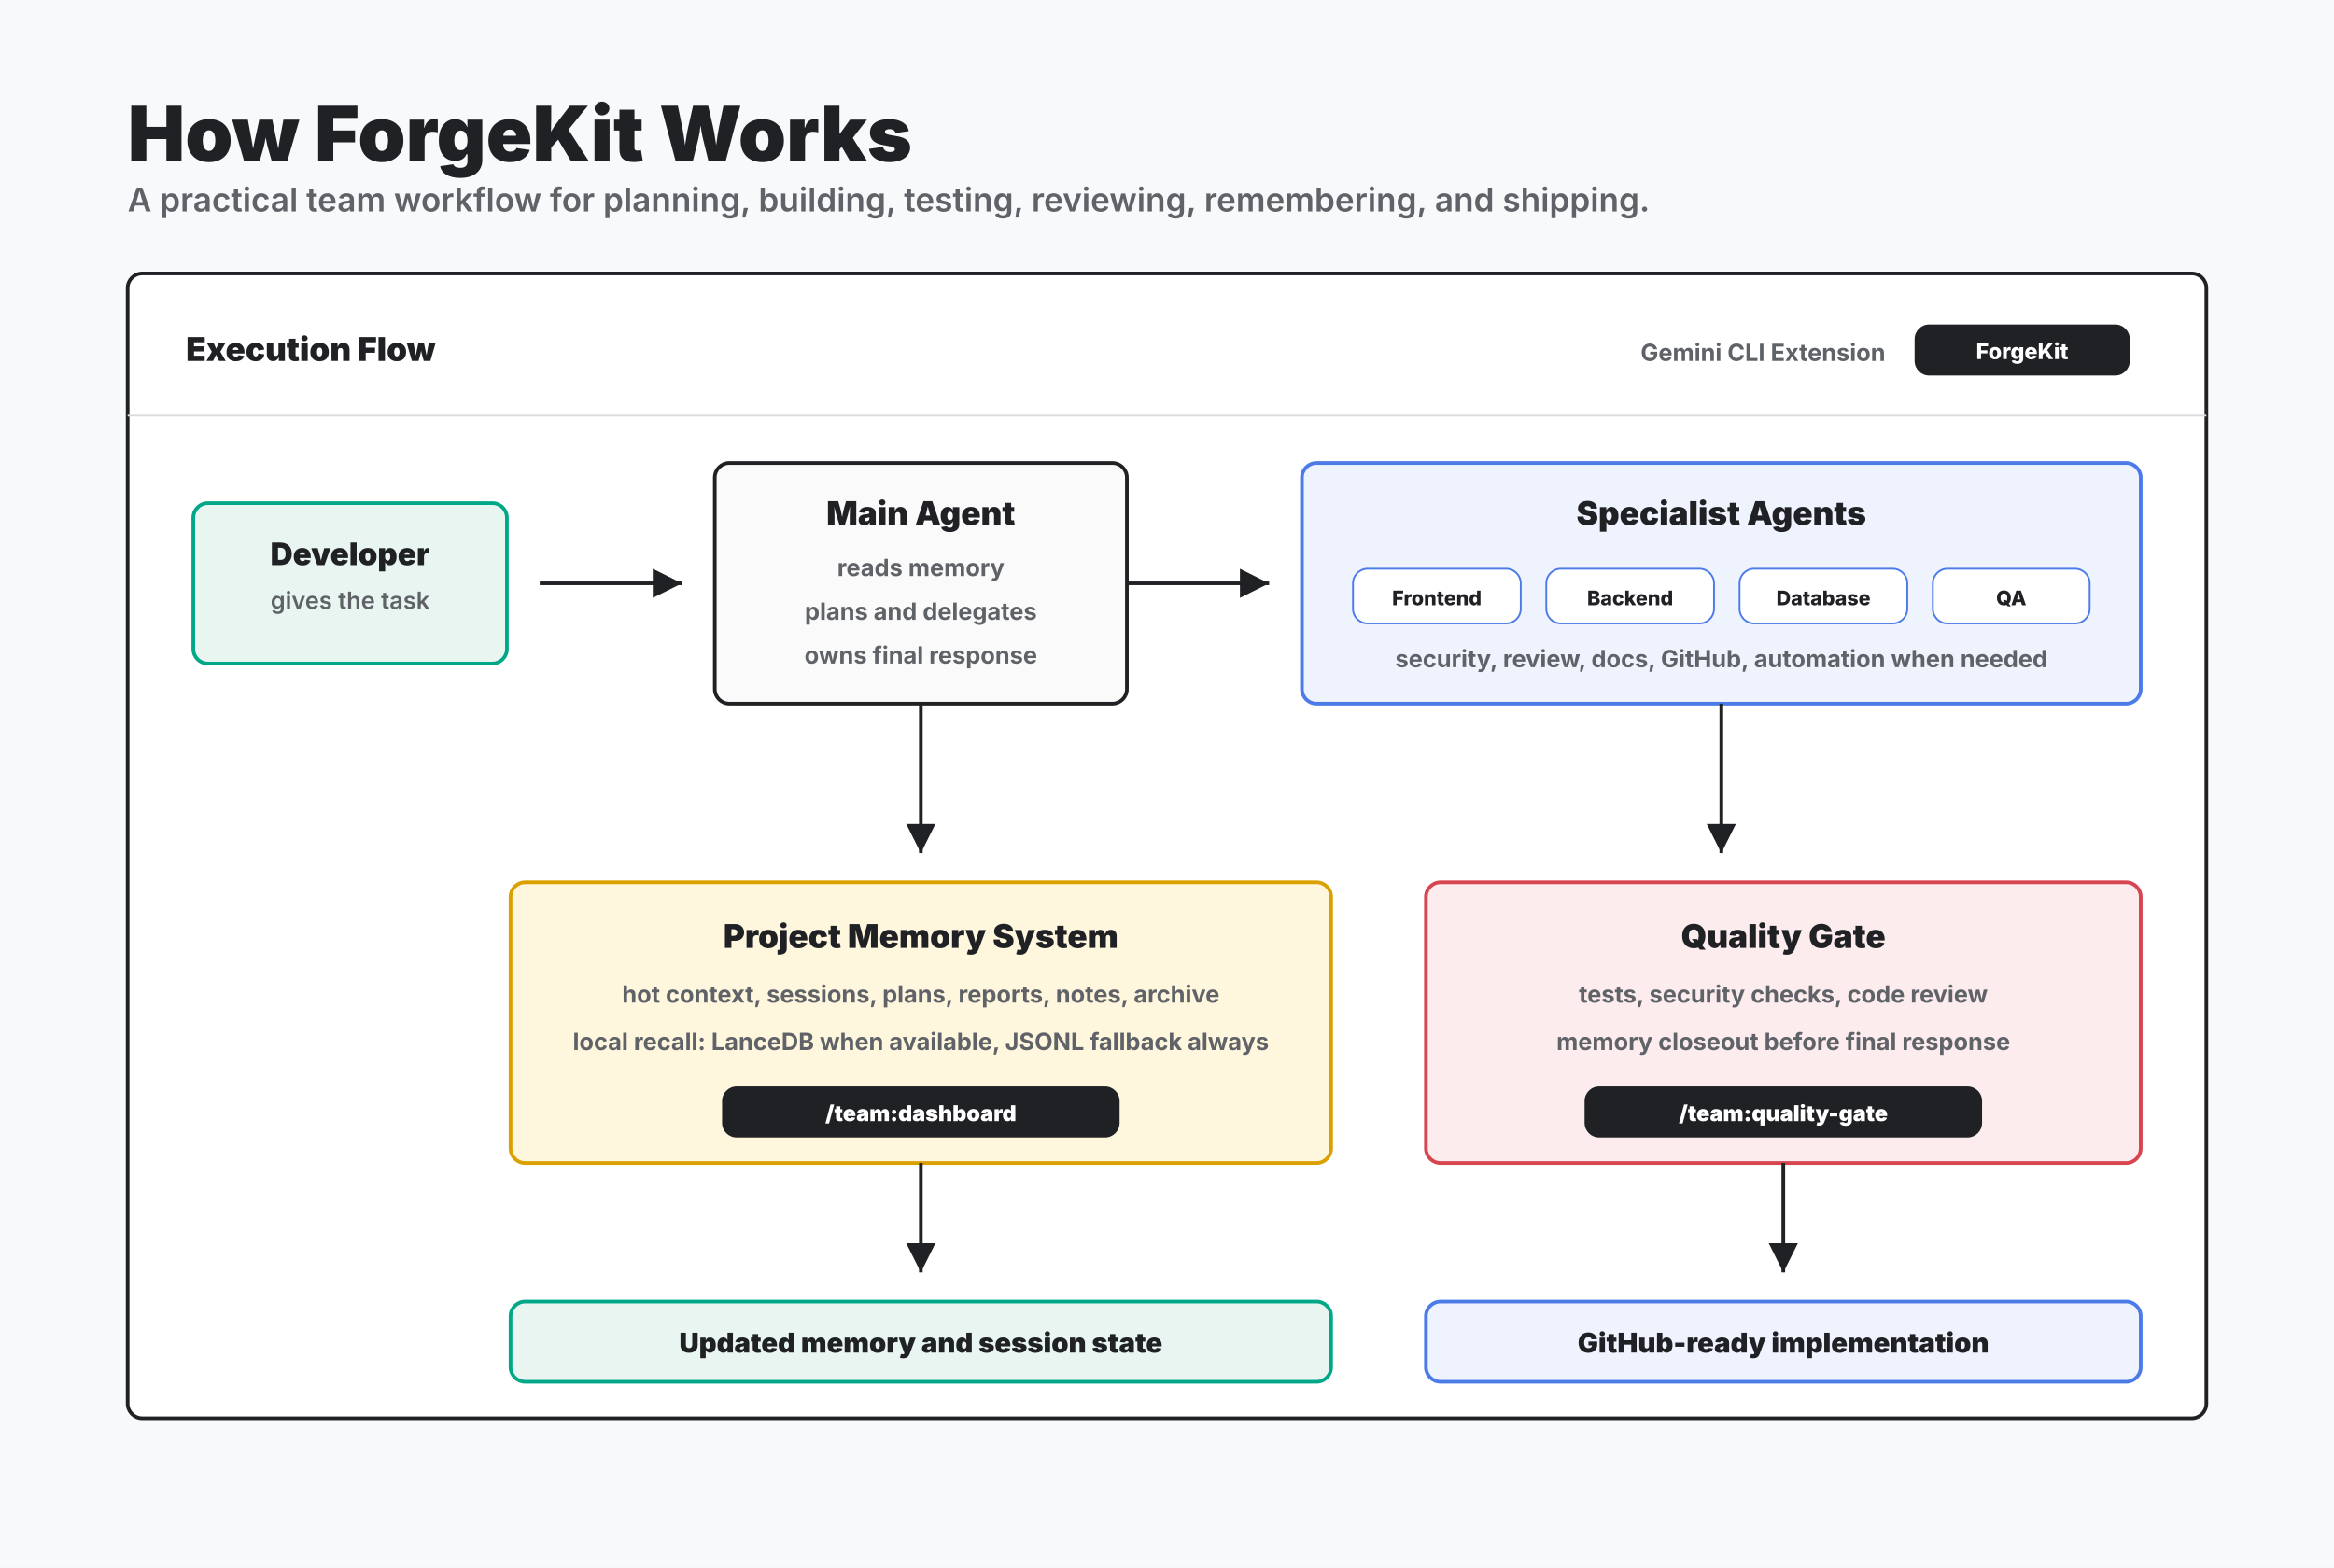
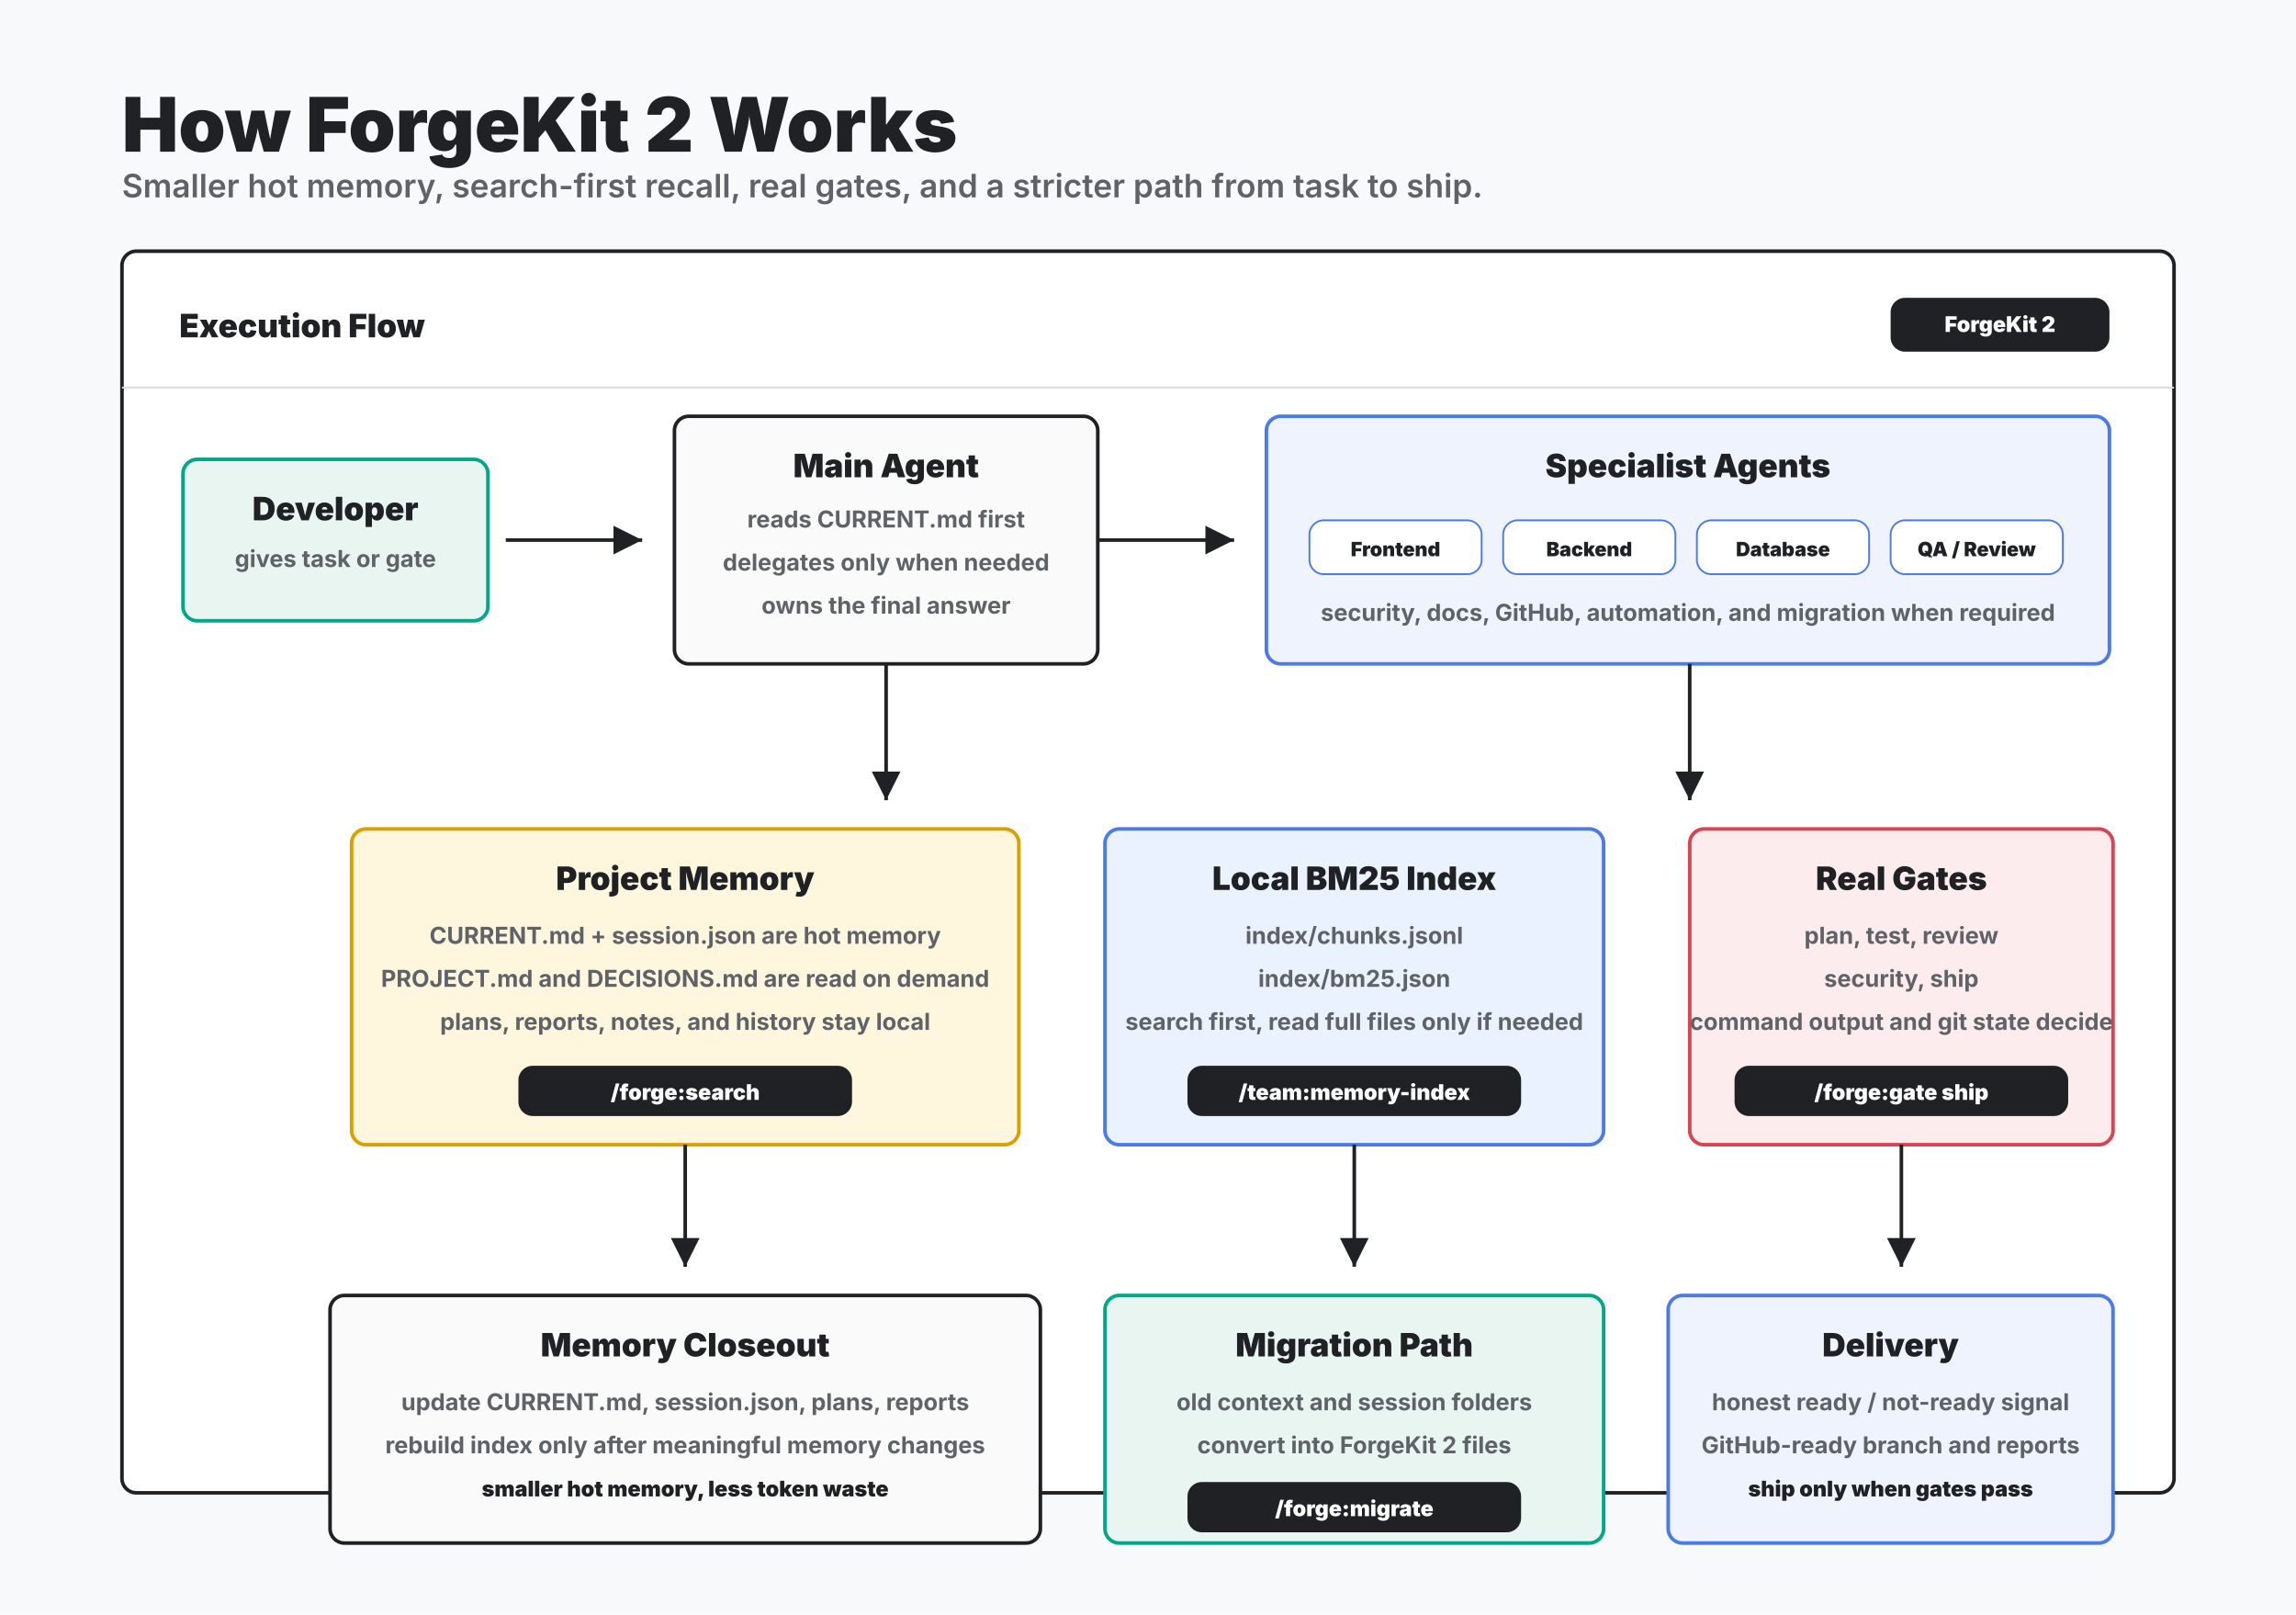
- <svg xmlns="http://www.w3.org/2000/svg" width="1280" height="860" viewBox="0 0 1280 860" fill="none" role="img" aria-labelledby="title desc">
-   <rect width="1280" height="860" fill="#F7F9FB" />
+ <svg xmlns="http://www.w3.org/2000/svg" width="1280" height="900" viewBox="0 0 1280 900" fill="none" role="img" aria-labelledby="title desc">
+   <rect width="1280" height="900" fill="#F7F9FB" />
  <defs>
    <marker id="arrow" markerWidth="12" markerHeight="12" refX="10" refY="6" orient="auto" markerUnits="strokeWidth">
      <path d="M2 2L10 6L2 10Z" fill="#202124" />
    </marker>
  </defs>
-   <g transform="translate(70 58)">
-     <text x="0" y="0" dominant-baseline="hanging" font-family="Inter, ui-sans-serif, system-ui, -apple-system, BlinkMacSystemFont, Segoe UI, sans-serif" font-size="42" font-weight="850" fill="#202124" letter-spacing="0">How ForgeKit Works</text>
-     <text x="0" y="58" font-family="Inter, ui-sans-serif, system-ui, -apple-system, BlinkMacSystemFont, Segoe UI, sans-serif" font-size="18" font-weight="600" fill="#5F6368" letter-spacing="0">A practical team workflow for planning, building, testing, reviewing, remembering, and shipping.</text>
+   <g transform="translate(68 54)">
+     <text x="0" y="0" dominant-baseline="hanging" font-family="Inter, ui-sans-serif, system-ui, sans-serif" font-size="42" font-weight="850" fill="#202124">How ForgeKit 2 Works</text>
+     <text x="0" y="56" font-family="Inter, ui-sans-serif, system-ui, sans-serif" font-size="18" font-weight="600" fill="#5F6368">Smaller hot memory, search-first recall, real gates, and a stricter path from task to ship.</text>
  </g>
-   <g transform="translate(70 150)">
-     <rect width="1140" height="628" rx="8" fill="#FFFFFF" stroke="#202124" stroke-width="2" />
-     <path d="M0 78H1140" stroke="#DADCE0" />
+   <g transform="translate(68 140)">
+     <rect width="1144" height="692" rx="8" fill="#FFFFFF" stroke="#202124" stroke-width="2" />
+     <path d="M0 76H1144" stroke="#DADCE0" />
    <text x="32" y="48" font-family="Inter, ui-sans-serif, system-ui, sans-serif" font-size="18" font-weight="850" fill="#202124">Execution Flow</text>
-     <text x="964" y="48" text-anchor="end" font-family="Inter, ui-sans-serif, system-ui, sans-serif" font-size="13" font-weight="700" fill="#5F6368">Gemini CLI Extension</text>
-     <rect x="980" y="28" width="118" height="28" rx="8" fill="#202124" />
-     <text x="1039" y="47" text-anchor="middle" font-family="Inter, ui-sans-serif, system-ui, sans-serif" font-size="12" font-weight="800" fill="#FFFFFF">ForgeKit</text>
-     <g transform="translate(36 126)">
-       <rect width="172" height="88" rx="8" fill="#E8F5F1" stroke="#00A887" stroke-width="2" />
-       <text x="86" y="34" text-anchor="middle" font-family="Inter, ui-sans-serif, system-ui, sans-serif" font-size="17" font-weight="850" fill="#202124">Developer</text>
-       <text x="86" y="58" text-anchor="middle" font-family="Inter, ui-sans-serif, system-ui, sans-serif" font-size="13" font-weight="600" fill="#5F6368">gives the task</text>
+     <rect x="986" y="26" width="122" height="30" rx="8" fill="#202124" />
+     <text x="1047" y="45" text-anchor="middle" font-family="Inter, ui-sans-serif, system-ui, sans-serif" font-size="12" font-weight="850" fill="#FFFFFF">ForgeKit 2</text>
+     <g transform="translate(34 116)">
+       <rect width="170" height="90" rx="8" fill="#E8F5F1" stroke="#00A887" stroke-width="2" />
+       <text x="85" y="34" text-anchor="middle" font-family="Inter, ui-sans-serif, system-ui, sans-serif" font-size="18" font-weight="850" fill="#202124">Developer</text>
+       <text x="85" y="60" text-anchor="middle" font-family="Inter, ui-sans-serif, system-ui, sans-serif" font-size="13" font-weight="650" fill="#5F6368">gives task or gate</text>
    </g>
-     <path d="M226 170H304" stroke="#202124" stroke-width="2" marker-end="url(#arrow)" />
-     <g transform="translate(322 104)">
-       <rect width="226" height="132" rx="8" fill="#FAFAFA" stroke="#202124" stroke-width="2" />
-       <text x="113" y="34" text-anchor="middle" font-family="Inter, ui-sans-serif, system-ui, sans-serif" font-size="18" font-weight="850" fill="#202124">Main Agent</text>
-       <text x="113" y="62" text-anchor="middle" font-family="Inter, ui-sans-serif, system-ui, sans-serif" font-size="13" font-weight="650" fill="#5F6368">reads memory</text>
-       <text x="113" y="86" text-anchor="middle" font-family="Inter, ui-sans-serif, system-ui, sans-serif" font-size="13" font-weight="650" fill="#5F6368">plans and delegates</text>
-       <text x="113" y="110" text-anchor="middle" font-family="Inter, ui-sans-serif, system-ui, sans-serif" font-size="13" font-weight="650" fill="#5F6368">owns final response</text>
+     <path d="M214 161H290" stroke="#202124" stroke-width="2" marker-end="url(#arrow)" />
+     <g transform="translate(308 92)">
+       <rect width="236" height="138" rx="8" fill="#FAFAFA" stroke="#202124" stroke-width="2" />
+       <text x="118" y="34" text-anchor="middle" font-family="Inter, ui-sans-serif, system-ui, sans-serif" font-size="18" font-weight="850" fill="#202124">Main Agent</text>
+       <text x="118" y="62" text-anchor="middle" font-family="Inter, ui-sans-serif, system-ui, sans-serif" font-size="13" font-weight="650" fill="#5F6368">reads CURRENT.md first</text>
+       <text x="118" y="86" text-anchor="middle" font-family="Inter, ui-sans-serif, system-ui, sans-serif" font-size="13" font-weight="650" fill="#5F6368">delegates only when needed</text>
+       <text x="118" y="110" text-anchor="middle" font-family="Inter, ui-sans-serif, system-ui, sans-serif" font-size="13" font-weight="650" fill="#5F6368">owns the final answer</text>
    </g>
-     <path d="M548 170H626" stroke="#202124" stroke-width="2" marker-end="url(#arrow)" />
-     <g transform="translate(644 104)">
-       <rect width="460" height="132" rx="8" fill="#EEF3FE" stroke="#4C7BE8" stroke-width="2" />
-       <text x="230" y="34" text-anchor="middle" font-family="Inter, ui-sans-serif, system-ui, sans-serif" font-size="18" font-weight="850" fill="#202124">Specialist Agents</text>
-       <g transform="translate(28 58)">
-         <rect width="92" height="30" rx="8" fill="#FFFFFF" stroke="#4C7BE8" />
-         <text x="46" y="20" text-anchor="middle" font-family="Inter, ui-sans-serif, system-ui, sans-serif" font-size="11" font-weight="800" fill="#202124">Frontend</text>
+     <path d="M544 161H620" stroke="#202124" stroke-width="2" marker-end="url(#arrow)" />
+     <g transform="translate(638 92)">
+       <rect width="470" height="138" rx="8" fill="#EEF3FE" stroke="#4C7BE8" stroke-width="2" />
+       <text x="235" y="34" text-anchor="middle" font-family="Inter, ui-sans-serif, system-ui, sans-serif" font-size="18" font-weight="850" fill="#202124">Specialist Agents</text>
+       <g transform="translate(24 58)">
+         <rect width="96" height="30" rx="8" fill="#FFFFFF" stroke="#4C7BE8" />
+         <text x="48" y="20" text-anchor="middle" font-family="Inter, ui-sans-serif, system-ui, sans-serif" font-size="11" font-weight="850" fill="#202124">Frontend</text>
      </g>
-       <g transform="translate(134 58)">
-         <rect width="92" height="30" rx="8" fill="#FFFFFF" stroke="#4C7BE8" />
-         <text x="46" y="20" text-anchor="middle" font-family="Inter, ui-sans-serif, system-ui, sans-serif" font-size="11" font-weight="800" fill="#202124">Backend</text>
+       <g transform="translate(132 58)">
+         <rect width="96" height="30" rx="8" fill="#FFFFFF" stroke="#4C7BE8" />
+         <text x="48" y="20" text-anchor="middle" font-family="Inter, ui-sans-serif, system-ui, sans-serif" font-size="11" font-weight="850" fill="#202124">Backend</text>
      </g>
      <g transform="translate(240 58)">
-         <rect width="92" height="30" rx="8" fill="#FFFFFF" stroke="#4C7BE8" />
-         <text x="46" y="20" text-anchor="middle" font-family="Inter, ui-sans-serif, system-ui, sans-serif" font-size="11" font-weight="800" fill="#202124">Database</text>
+         <rect width="96" height="30" rx="8" fill="#FFFFFF" stroke="#4C7BE8" />
+         <text x="48" y="20" text-anchor="middle" font-family="Inter, ui-sans-serif, system-ui, sans-serif" font-size="11" font-weight="850" fill="#202124">Database</text>
      </g>
-       <g transform="translate(346 58)">
-         <rect width="86" height="30" rx="8" fill="#FFFFFF" stroke="#4C7BE8" />
-         <text x="43" y="20" text-anchor="middle" font-family="Inter, ui-sans-serif, system-ui, sans-serif" font-size="11" font-weight="800" fill="#202124">QA</text>
+       <g transform="translate(348 58)">
+         <rect width="96" height="30" rx="8" fill="#FFFFFF" stroke="#4C7BE8" />
+         <text x="48" y="20" text-anchor="middle" font-family="Inter, ui-sans-serif, system-ui, sans-serif" font-size="11" font-weight="850" fill="#202124">QA / Review</text>
      </g>
-       <text x="230" y="112" text-anchor="middle" font-family="Inter, ui-sans-serif, system-ui, sans-serif" font-size="13" font-weight="650" fill="#5F6368">security, review, docs, GitHub, automation when needed</text>
+       <text x="235" y="114" text-anchor="middle" font-family="Inter, ui-sans-serif, system-ui, sans-serif" font-size="13" font-weight="650" fill="#5F6368">security, docs, GitHub, automation, and migration when required</text>
    </g>
-     <path d="M435 236V318" stroke="#202124" stroke-width="2" marker-end="url(#arrow)" />
-     <path d="M874 236V318" stroke="#202124" stroke-width="2" marker-end="url(#arrow)" />
-     <g transform="translate(210 334)">
-       <rect width="450" height="154" rx="8" fill="#FFF6DE" stroke="#D9A000" stroke-width="2" />
-       <text x="225" y="36" text-anchor="middle" font-family="Inter, ui-sans-serif, system-ui, sans-serif" font-size="18" font-weight="850" fill="#202124">Project Memory System</text>
-       <text x="225" y="66" text-anchor="middle" font-family="Inter, ui-sans-serif, system-ui, sans-serif" font-size="13" font-weight="650" fill="#5F6368">hot context, sessions, plans, reports, notes, archive</text>
-       <text x="225" y="92" text-anchor="middle" font-family="Inter, ui-sans-serif, system-ui, sans-serif" font-size="13" font-weight="650" fill="#5F6368">local recall: LanceDB when available, JSONL fallback always</text>
-       <g transform="translate(116 112)">
-         <rect width="218" height="28" rx="8" fill="#202124" />
-         <text x="109" y="19" text-anchor="middle" font-family="Inter, ui-sans-serif, system-ui, sans-serif" font-size="12" font-weight="850" fill="#FFFFFF">/team:dashboard</text>
+     <path d="M426 230V306" stroke="#202124" stroke-width="2" marker-end="url(#arrow)" />
+     <path d="M874 230V306" stroke="#202124" stroke-width="2" marker-end="url(#arrow)" />
+     <g transform="translate(128 322)">
+       <rect width="372" height="176" rx="8" fill="#FFF6DE" stroke="#D9A000" stroke-width="2" />
+       <text x="186" y="34" text-anchor="middle" font-family="Inter, ui-sans-serif, system-ui, sans-serif" font-size="18" font-weight="850" fill="#202124">Project Memory</text>
+       <text x="186" y="64" text-anchor="middle" font-family="Inter, ui-sans-serif, system-ui, sans-serif" font-size="13" font-weight="650" fill="#5F6368">CURRENT.md + session.json are hot memory</text>
+       <text x="186" y="88" text-anchor="middle" font-family="Inter, ui-sans-serif, system-ui, sans-serif" font-size="13" font-weight="650" fill="#5F6368">PROJECT.md and DECISIONS.md are read on demand</text>
+       <text x="186" y="112" text-anchor="middle" font-family="Inter, ui-sans-serif, system-ui, sans-serif" font-size="13" font-weight="650" fill="#5F6368">plans, reports, notes, and history stay local</text>
+       <g transform="translate(93 132)">
+         <rect width="186" height="28" rx="8" fill="#202124" />
+         <text x="93" y="19" text-anchor="middle" font-family="Inter, ui-sans-serif, system-ui, sans-serif" font-size="12" font-weight="850" fill="#FFFFFF">/forge:search</text>
      </g>
    </g>
-     <g transform="translate(712 334)">
-       <rect width="392" height="154" rx="8" fill="#FDECEE" stroke="#D64550" stroke-width="2" />
-       <text x="196" y="36" text-anchor="middle" font-family="Inter, ui-sans-serif, system-ui, sans-serif" font-size="18" font-weight="850" fill="#202124">Quality Gate</text>
-       <text x="196" y="66" text-anchor="middle" font-family="Inter, ui-sans-serif, system-ui, sans-serif" font-size="13" font-weight="650" fill="#5F6368">tests, security checks, code review</text>
-       <text x="196" y="92" text-anchor="middle" font-family="Inter, ui-sans-serif, system-ui, sans-serif" font-size="13" font-weight="650" fill="#5F6368">memory closeout before final response</text>
-       <g transform="translate(87 112)">
-         <rect width="218" height="28" rx="8" fill="#202124" />
-         <text x="109" y="19" text-anchor="middle" font-family="Inter, ui-sans-serif, system-ui, sans-serif" font-size="12" font-weight="850" fill="#FFFFFF">/team:quality-gate</text>
+     <g transform="translate(548 322)">
+       <rect width="278" height="176" rx="8" fill="#EAF2FF" stroke="#4C7BE8" stroke-width="2" />
+       <text x="139" y="34" text-anchor="middle" font-family="Inter, ui-sans-serif, system-ui, sans-serif" font-size="18" font-weight="850" fill="#202124">Local BM25 Index</text>
+       <text x="139" y="64" text-anchor="middle" font-family="Inter, ui-sans-serif, system-ui, sans-serif" font-size="13" font-weight="650" fill="#5F6368">index/chunks.jsonl</text>
+       <text x="139" y="88" text-anchor="middle" font-family="Inter, ui-sans-serif, system-ui, sans-serif" font-size="13" font-weight="650" fill="#5F6368">index/bm25.json</text>
+       <text x="139" y="112" text-anchor="middle" font-family="Inter, ui-sans-serif, system-ui, sans-serif" font-size="13" font-weight="650" fill="#5F6368">search first, read full files only if needed</text>
+       <g transform="translate(46 132)">
+         <rect width="186" height="28" rx="8" fill="#202124" />
+         <text x="93" y="19" text-anchor="middle" font-family="Inter, ui-sans-serif, system-ui, sans-serif" font-size="12" font-weight="850" fill="#FFFFFF">/team:memory-index</text>
      </g>
    </g>
-     <path d="M435 488V548" stroke="#202124" stroke-width="2" marker-end="url(#arrow)" />
-     <path d="M908 488V548" stroke="#202124" stroke-width="2" marker-end="url(#arrow)" />
-     <g transform="translate(210 564)">
-       <rect width="450" height="44" rx="8" fill="#E8F5F1" stroke="#00A887" stroke-width="2" />
-       <text x="225" y="28" text-anchor="middle" font-family="Inter, ui-sans-serif, system-ui, sans-serif" font-size="15" font-weight="850" fill="#202124">Updated memory and session state</text>
+     <g transform="translate(874 322)">
+       <rect width="236" height="176" rx="8" fill="#FDECEE" stroke="#D64550" stroke-width="2" />
+       <text x="118" y="34" text-anchor="middle" font-family="Inter, ui-sans-serif, system-ui, sans-serif" font-size="18" font-weight="850" fill="#202124">Real Gates</text>
+       <text x="118" y="64" text-anchor="middle" font-family="Inter, ui-sans-serif, system-ui, sans-serif" font-size="13" font-weight="650" fill="#5F6368">plan, test, review</text>
+       <text x="118" y="88" text-anchor="middle" font-family="Inter, ui-sans-serif, system-ui, sans-serif" font-size="13" font-weight="650" fill="#5F6368">security, ship</text>
+       <text x="118" y="112" text-anchor="middle" font-family="Inter, ui-sans-serif, system-ui, sans-serif" font-size="13" font-weight="650" fill="#5F6368">command output and git state decide</text>
+       <g transform="translate(25 132)">
+         <rect width="186" height="28" rx="8" fill="#202124" />
+         <text x="93" y="19" text-anchor="middle" font-family="Inter, ui-sans-serif, system-ui, sans-serif" font-size="12" font-weight="850" fill="#FFFFFF">/forge:gate ship</text>
+       </g>
    </g>
-     <g transform="translate(712 564)">
-       <rect width="392" height="44" rx="8" fill="#EEF3FE" stroke="#4C7BE8" stroke-width="2" />
-       <text x="196" y="28" text-anchor="middle" font-family="Inter, ui-sans-serif, system-ui, sans-serif" font-size="15" font-weight="850" fill="#202124">GitHub-ready implementation</text>
+     <path d="M314 498V566" stroke="#202124" stroke-width="2" marker-end="url(#arrow)" />
+     <path d="M687 498V566" stroke="#202124" stroke-width="2" marker-end="url(#arrow)" />
+     <path d="M992 498V566" stroke="#202124" stroke-width="2" marker-end="url(#arrow)" />
+     <g transform="translate(116 582)">
+       <rect width="396" height="138" rx="8" fill="#FAFAFA" stroke="#202124" stroke-width="2" />
+       <text x="198" y="34" text-anchor="middle" font-family="Inter, ui-sans-serif, system-ui, sans-serif" font-size="18" font-weight="850" fill="#202124">Memory Closeout</text>
+       <text x="198" y="64" text-anchor="middle" font-family="Inter, ui-sans-serif, system-ui, sans-serif" font-size="13" font-weight="650" fill="#5F6368">update CURRENT.md, session.json, plans, reports</text>
+       <text x="198" y="88" text-anchor="middle" font-family="Inter, ui-sans-serif, system-ui, sans-serif" font-size="13" font-weight="650" fill="#5F6368">rebuild index only after meaningful memory changes</text>
+       <text x="198" y="112" text-anchor="middle" font-family="Inter, ui-sans-serif, system-ui, sans-serif" font-size="12" font-weight="850" fill="#202124">smaller hot memory, less token waste</text>
+     </g>
+     <g transform="translate(548 582)">
+       <rect width="278" height="138" rx="8" fill="#E8F5F1" stroke="#00A887" stroke-width="2" />
+       <text x="139" y="34" text-anchor="middle" font-family="Inter, ui-sans-serif, system-ui, sans-serif" font-size="18" font-weight="850" fill="#202124">Migration Path</text>
+       <text x="139" y="64" text-anchor="middle" font-family="Inter, ui-sans-serif, system-ui, sans-serif" font-size="13" font-weight="650" fill="#5F6368">old context and session folders</text>
+       <text x="139" y="88" text-anchor="middle" font-family="Inter, ui-sans-serif, system-ui, sans-serif" font-size="13" font-weight="650" fill="#5F6368">convert into ForgeKit 2 files</text>
+       <g transform="translate(46 104)">
+         <rect width="186" height="28" rx="8" fill="#202124" />
+         <text x="93" y="19" text-anchor="middle" font-family="Inter, ui-sans-serif, system-ui, sans-serif" font-size="12" font-weight="850" fill="#FFFFFF">/forge:migrate</text>
+       </g>
+     </g>
+     <g transform="translate(862 582)">
+       <rect width="248" height="138" rx="8" fill="#EEF3FE" stroke="#4C7BE8" stroke-width="2" />
+       <text x="124" y="34" text-anchor="middle" font-family="Inter, ui-sans-serif, system-ui, sans-serif" font-size="18" font-weight="850" fill="#202124">Delivery</text>
+       <text x="124" y="64" text-anchor="middle" font-family="Inter, ui-sans-serif, system-ui, sans-serif" font-size="13" font-weight="650" fill="#5F6368">honest ready / not-ready signal</text>
+       <text x="124" y="88" text-anchor="middle" font-family="Inter, ui-sans-serif, system-ui, sans-serif" font-size="13" font-weight="650" fill="#5F6368">GitHub-ready branch and reports</text>
+       <text x="124" y="112" text-anchor="middle" font-family="Inter, ui-sans-serif, system-ui, sans-serif" font-size="12" font-weight="850" fill="#202124">ship only when gates pass</text>
    </g>
  </g>
</svg>
